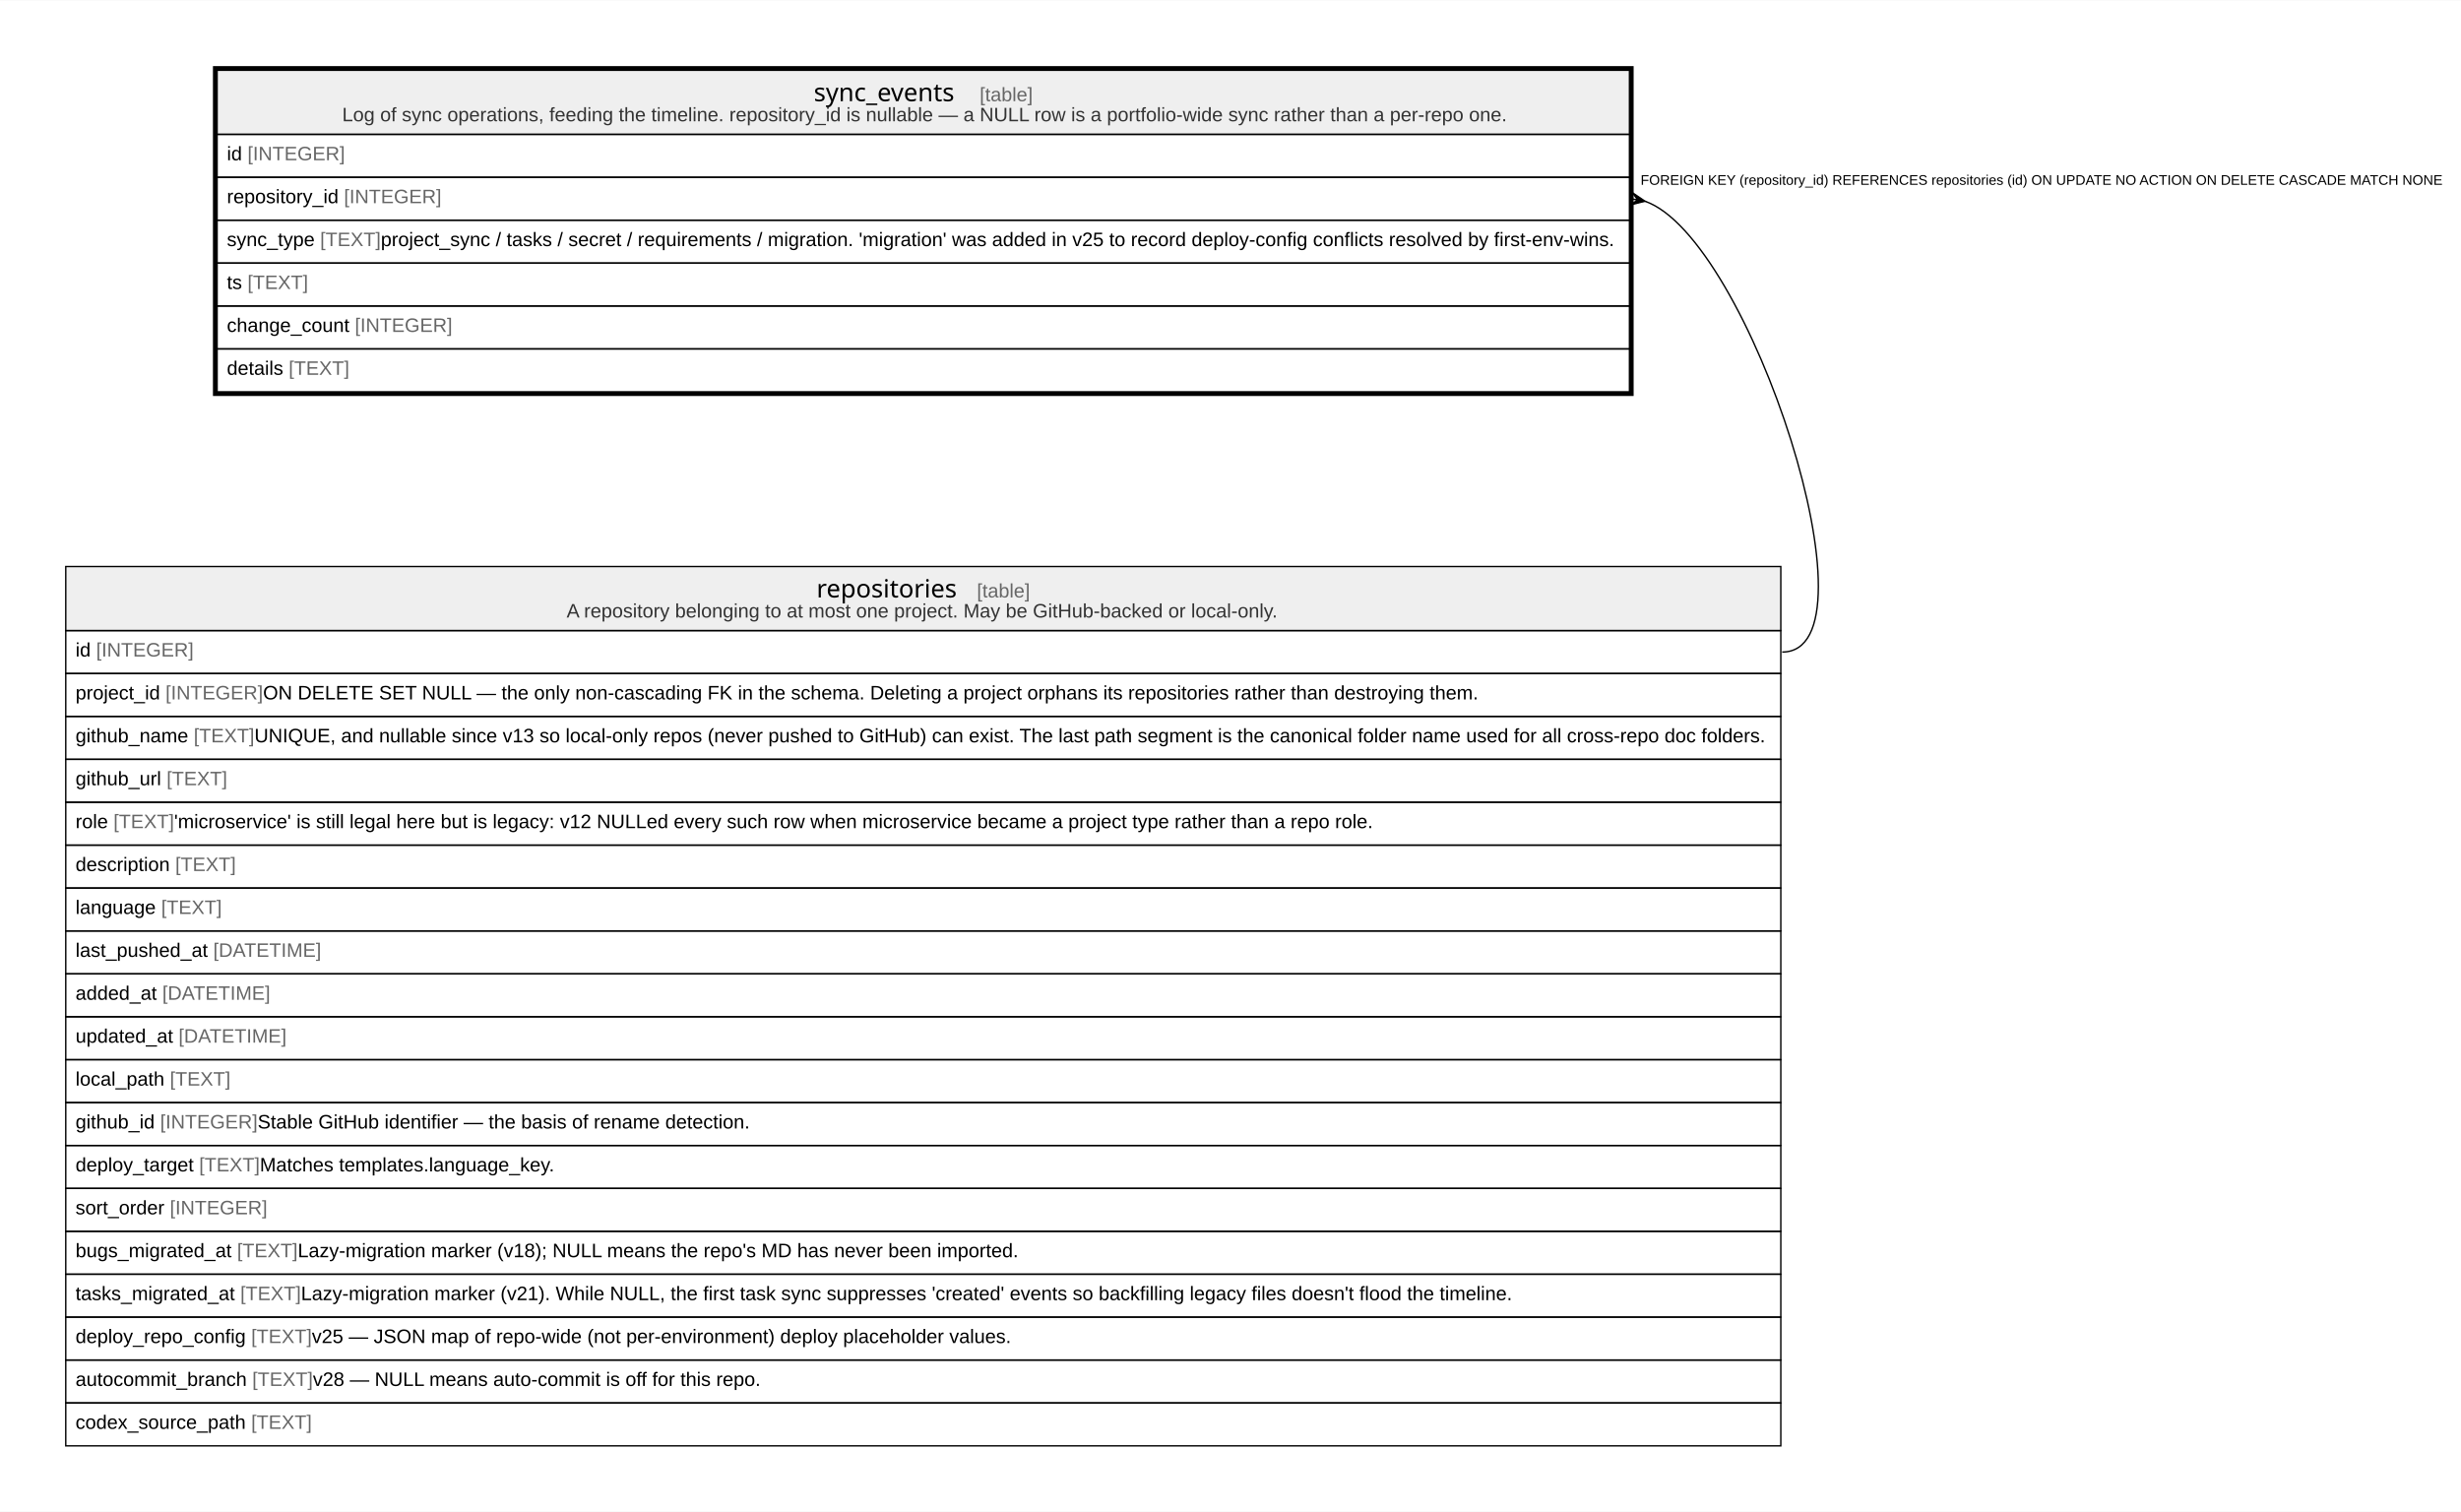
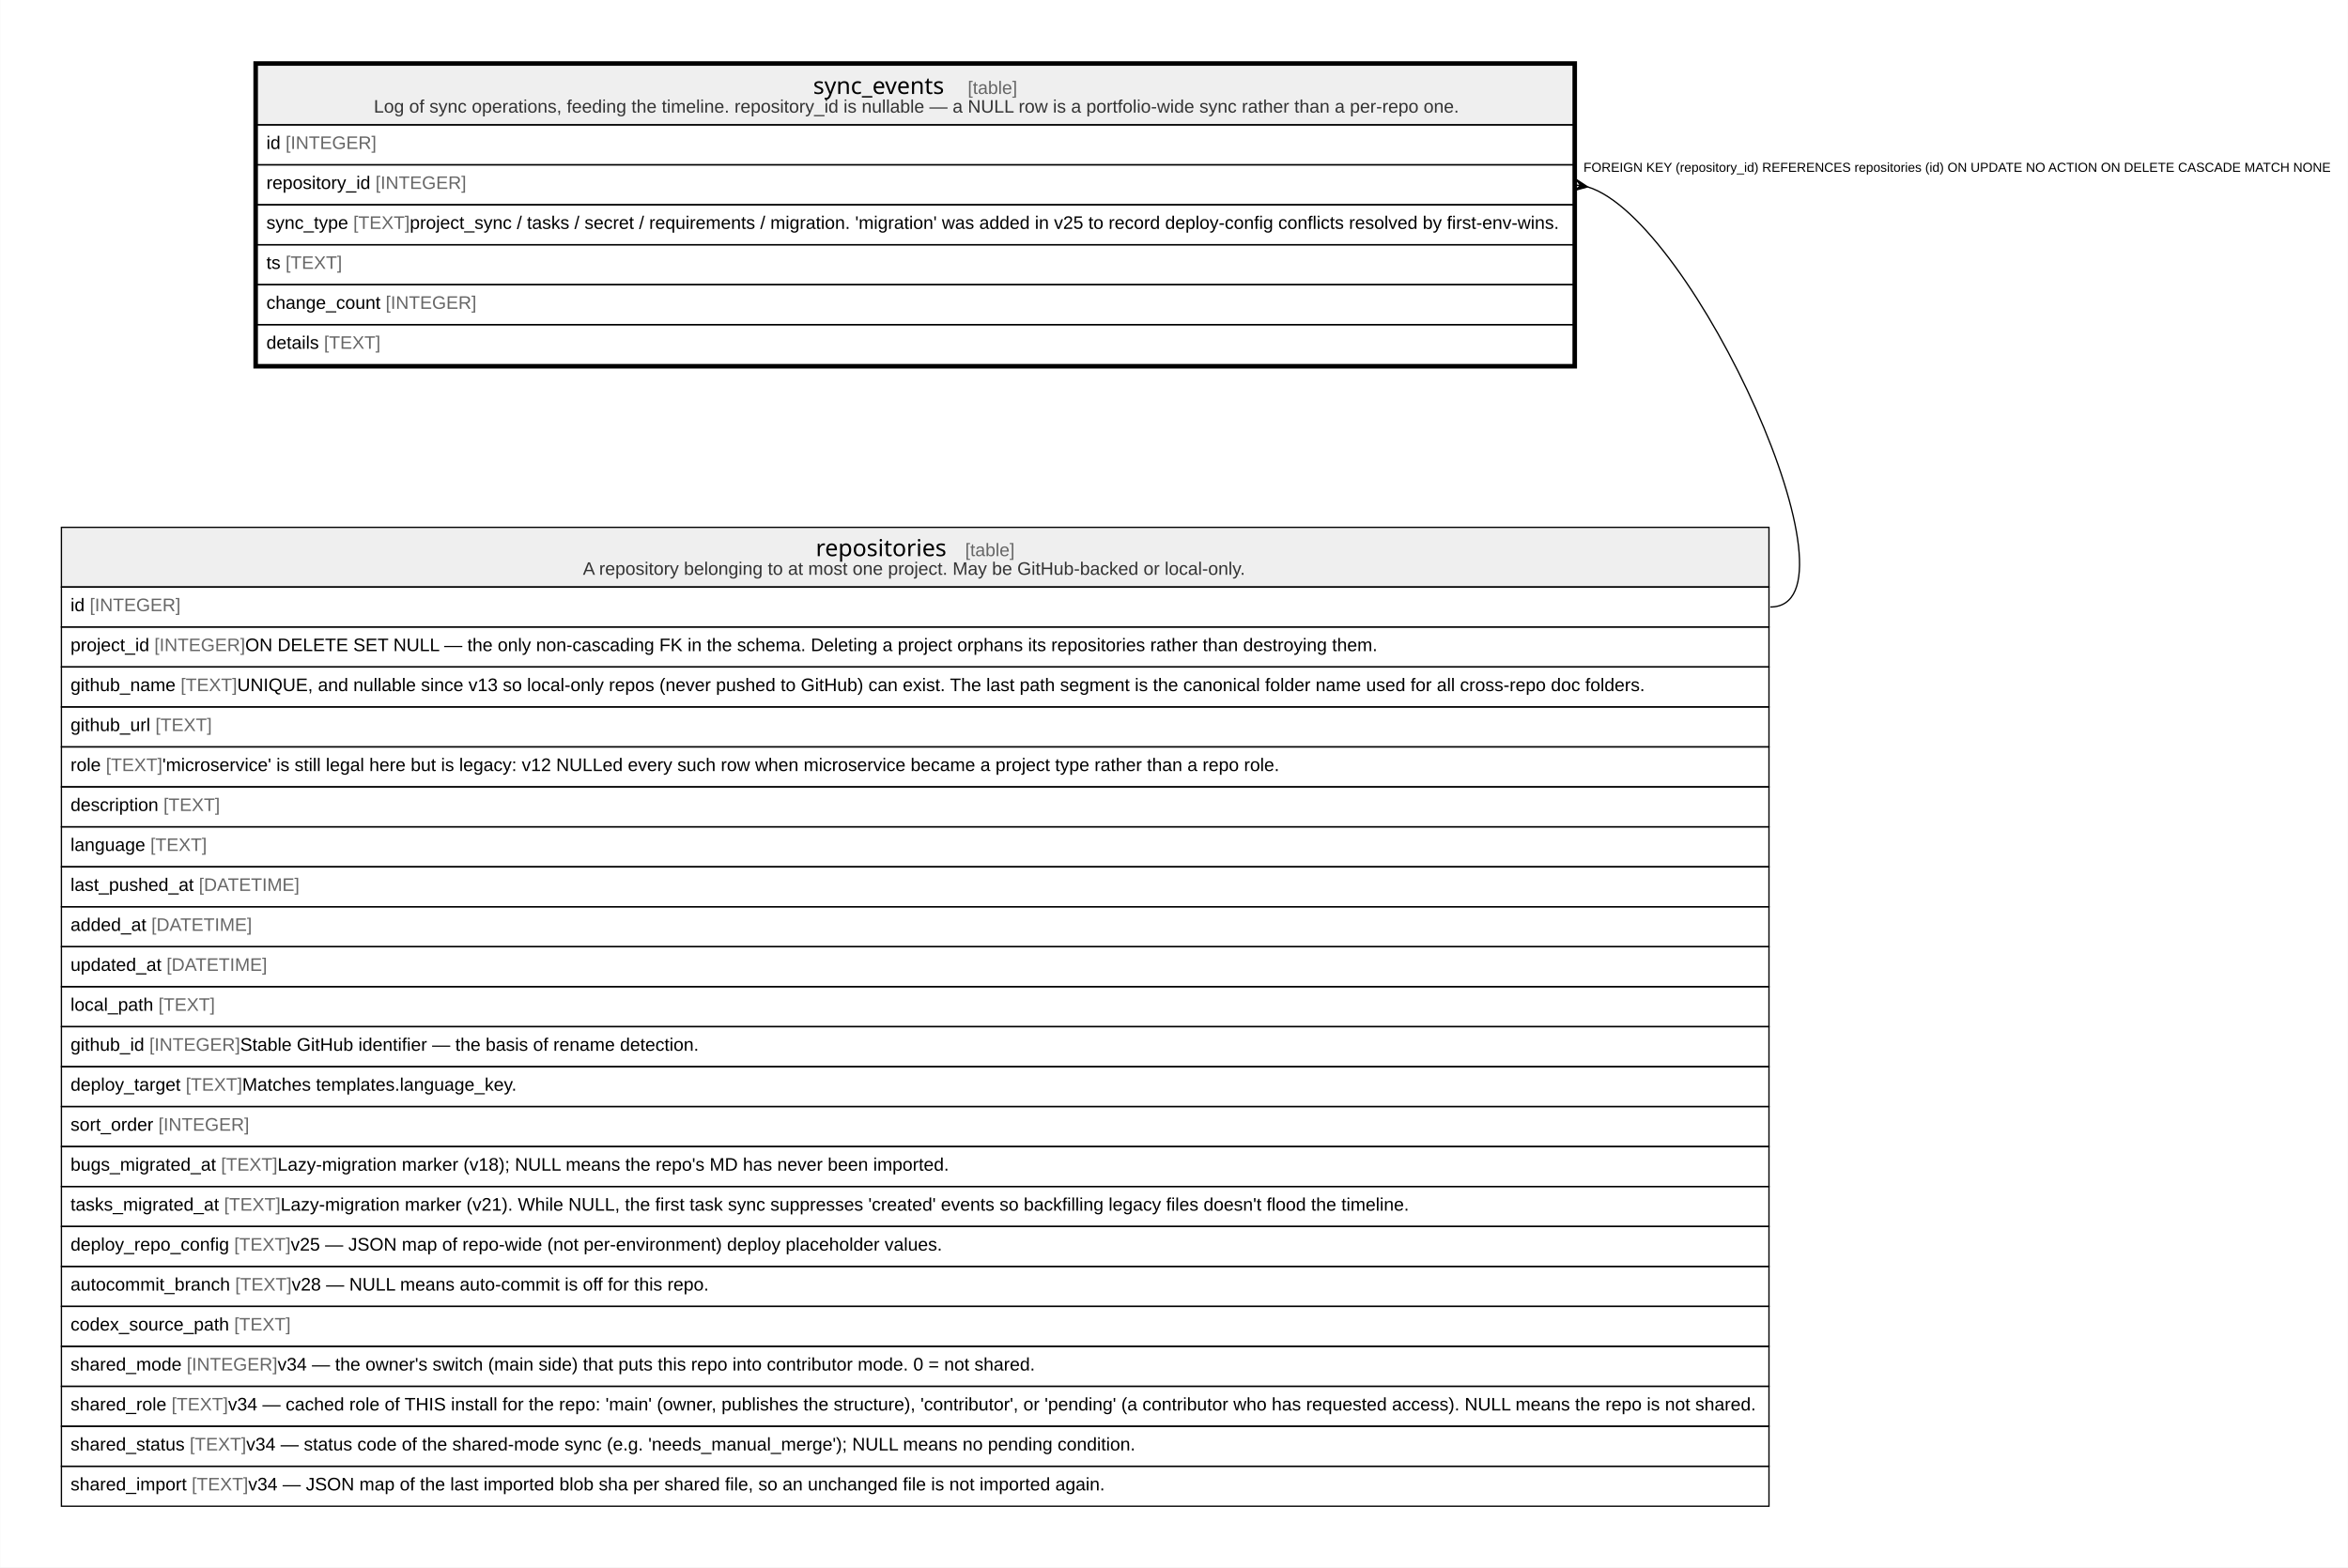
- <svg xmlns="http://www.w3.org/2000/svg" width="1766pt" height="1085pt" viewBox="0.00 0.00 1766.49 1084.80">
-   <g id="graph0" class="graph" transform="scale(1 1) rotate(0) translate(4 1080.8)">
-     <polygon fill="white" stroke="none" points="-4,4 -4,-1080.8 1762.49,-1080.8 1762.49,4 -4,4" />
+ <svg xmlns="http://www.w3.org/2000/svg" width="1809pt" height="1208pt" viewBox="0.00 0.00 1808.75 1208.00">
+   <g id="graph0" class="graph" transform="scale(1 1) rotate(0) translate(4 1204)">
+     <polygon fill="white" stroke="none" points="-4,4 -4,-1204 1804.75,-1204 1804.75,4 -4,4" />
    <g id="node1" class="node">
-       <polygon fill="#efefef" stroke="none" points="151.85,-984.6 151.85,-1030.6 1165.61,-1030.6 1165.61,-984.6 151.85,-984.6" />
-       <polygon fill="none" stroke="black" points="151.85,-984.6 151.85,-1030.6 1165.61,-1030.6 1165.61,-984.6 151.85,-984.6" />
-       <text text-anchor="start" x="580.12" y="-1008.4" font-family="Arial Bold" font-size="18.00">sync_events</text>
-       <text text-anchor="start" x="668.09" y="-1008.4" font-family="Arial" font-size="14.00">    </text>
-       <text text-anchor="start" x="699.21" y="-1008.4" font-family="Arial" font-size="14.00" fill="#666666">[table]</text>
-       <text text-anchor="start" x="241.62" y="-994" font-family="Arial" font-size="14.00" fill="#333333">Log of sync operations, feeding the timeline. repository_id is nullable — a NULL row is a portfolio-wide sync rather than a per-repo one.</text>
-       <polygon fill="none" stroke="black" points="151.85,-953.8 151.85,-984.6 1165.61,-984.6 1165.61,-953.8 151.85,-953.8" />
-       <text text-anchor="start" x="158.85" y="-966" font-family="Arial" font-size="14.00">id </text>
-       <text text-anchor="start" x="173.64" y="-966" font-family="Arial" font-size="14.00" fill="#666666">[INTEGER]</text>
-       <polygon fill="none" stroke="black" points="151.85,-923 151.85,-953.8 1165.61,-953.8 1165.61,-923 151.85,-923" />
-       <text text-anchor="start" x="158.85" y="-935.2" font-family="Arial" font-size="14.00">repository_id </text>
-       <text text-anchor="start" x="242.89" y="-935.2" font-family="Arial" font-size="14.00" fill="#666666">[INTEGER]</text>
-       <polygon fill="none" stroke="black" points="151.85,-892.2 151.85,-923 1165.61,-923 1165.61,-892.2 151.85,-892.2" />
-       <text text-anchor="start" x="158.85" y="-904.4" font-family="Arial" font-size="14.00">sync_type </text>
-       <text text-anchor="start" x="225.77" y="-904.4" font-family="Arial" font-size="14.00" fill="#666666">[TEXT]</text>
-       <text text-anchor="start" x="269.33" y="-904.4" font-family="Arial" font-size="14.00"> project_sync / tasks / secret / requirements / migration. 'migration' was added in v25 to record deploy-config conflicts resolved by first-env-wins.</text>
-       <polygon fill="none" stroke="black" points="151.85,-861.4 151.85,-892.2 1165.61,-892.2 1165.61,-861.4 151.85,-861.4" />
-       <text text-anchor="start" x="158.85" y="-873.6" font-family="Arial" font-size="14.00">ts </text>
-       <text text-anchor="start" x="173.63" y="-873.6" font-family="Arial" font-size="14.00" fill="#666666">[TEXT]</text>
-       <polygon fill="none" stroke="black" points="151.85,-830.6 151.85,-861.4 1165.61,-861.4 1165.61,-830.6 151.85,-830.6" />
-       <text text-anchor="start" x="158.85" y="-842.8" font-family="Arial" font-size="14.00">change_count </text>
-       <text text-anchor="start" x="250.7" y="-842.8" font-family="Arial" font-size="14.00" fill="#666666">[INTEGER]</text>
-       <polygon fill="none" stroke="black" points="151.85,-799.8 151.85,-830.6 1165.61,-830.6 1165.61,-799.8 151.85,-799.8" />
-       <text text-anchor="start" x="158.85" y="-812" font-family="Arial" font-size="14.00">details </text>
-       <text text-anchor="start" x="203.21" y="-812" font-family="Arial" font-size="14.00" fill="#666666">[TEXT]</text>
-       <polygon fill="none" stroke="black" stroke-width="3" points="150.35,-798.3 150.35,-1032.1 1167.11,-1032.1 1167.11,-798.3 150.35,-798.3" />
+       <polygon fill="#efefef" stroke="none" points="194.1,-1107.8 194.1,-1153.8 1207.87,-1153.8 1207.87,-1107.8 194.1,-1107.8" />
+       <polygon fill="none" stroke="black" points="194.1,-1107.8 194.1,-1153.8 1207.87,-1153.8 1207.87,-1107.8 194.1,-1107.8" />
+       <text text-anchor="start" x="622.37" y="-1131.6" font-family="Arial Bold" font-size="18.00">sync_events</text>
+       <text text-anchor="start" x="710.35" y="-1131.6" font-family="Arial" font-size="14.00">    </text>
+       <text text-anchor="start" x="741.46" y="-1131.6" font-family="Arial" font-size="14.00" fill="#666666">[table]</text>
+       <text text-anchor="start" x="283.87" y="-1117.2" font-family="Arial" font-size="14.00" fill="#333333">Log of sync operations, feeding the timeline. repository_id is nullable — a NULL row is a portfolio-wide sync rather than a per-repo one.</text>
+       <polygon fill="none" stroke="black" points="194.1,-1077 194.1,-1107.8 1207.87,-1107.8 1207.87,-1077 194.1,-1077" />
+       <text text-anchor="start" x="201.1" y="-1089.2" font-family="Arial" font-size="14.00">id </text>
+       <text text-anchor="start" x="215.89" y="-1089.2" font-family="Arial" font-size="14.00" fill="#666666">[INTEGER]</text>
+       <polygon fill="none" stroke="black" points="194.1,-1046.2 194.1,-1077 1207.87,-1077 1207.87,-1046.2 194.1,-1046.2" />
+       <text text-anchor="start" x="201.1" y="-1058.4" font-family="Arial" font-size="14.00">repository_id </text>
+       <text text-anchor="start" x="285.14" y="-1058.4" font-family="Arial" font-size="14.00" fill="#666666">[INTEGER]</text>
+       <polygon fill="none" stroke="black" points="194.1,-1015.4 194.1,-1046.2 1207.87,-1046.2 1207.87,-1015.4 194.1,-1015.4" />
+       <text text-anchor="start" x="201.1" y="-1027.6" font-family="Arial" font-size="14.00">sync_type </text>
+       <text text-anchor="start" x="268.03" y="-1027.6" font-family="Arial" font-size="14.00" fill="#666666">[TEXT]</text>
+       <text text-anchor="start" x="311.59" y="-1027.6" font-family="Arial" font-size="14.00"> project_sync / tasks / secret / requirements / migration. 'migration' was added in v25 to record deploy-config conflicts resolved by first-env-wins.</text>
+       <polygon fill="none" stroke="black" points="194.1,-984.6 194.1,-1015.4 1207.87,-1015.4 1207.87,-984.6 194.1,-984.6" />
+       <text text-anchor="start" x="201.1" y="-996.8" font-family="Arial" font-size="14.00">ts </text>
+       <text text-anchor="start" x="215.88" y="-996.8" font-family="Arial" font-size="14.00" fill="#666666">[TEXT]</text>
+       <polygon fill="none" stroke="black" points="194.1,-953.8 194.1,-984.6 1207.87,-984.6 1207.87,-953.8 194.1,-953.8" />
+       <text text-anchor="start" x="201.1" y="-966" font-family="Arial" font-size="14.00">change_count </text>
+       <text text-anchor="start" x="292.96" y="-966" font-family="Arial" font-size="14.00" fill="#666666">[INTEGER]</text>
+       <polygon fill="none" stroke="black" points="194.1,-923 194.1,-953.8 1207.87,-953.8 1207.87,-923 194.1,-923" />
+       <text text-anchor="start" x="201.1" y="-935.2" font-family="Arial" font-size="14.00">details </text>
+       <text text-anchor="start" x="245.46" y="-935.2" font-family="Arial" font-size="14.00" fill="#666666">[TEXT]</text>
+       <polygon fill="none" stroke="black" stroke-width="3" points="192.6,-921.5 192.6,-1155.3 1209.37,-1155.3 1209.37,-921.5 192.6,-921.5" />
    </g>
    <g id="node2" class="node">
-       <polygon fill="#efefef" stroke="none" points="43.2,-628.4 43.2,-674.4 1274.26,-674.4 1274.26,-628.4 43.2,-628.4" />
-       <polygon fill="none" stroke="black" points="43.2,-628.4 43.2,-674.4 1274.26,-674.4 1274.26,-628.4 43.2,-628.4" />
-       <text text-anchor="start" x="582.11" y="-652.2" font-family="Arial Bold" font-size="18.00">repositories</text>
-       <text text-anchor="start" x="666.09" y="-652.2" font-family="Arial" font-size="14.00">    </text>
-       <text text-anchor="start" x="697.21" y="-652.2" font-family="Arial" font-size="14.00" fill="#666666">[table]</text>
-       <text text-anchor="start" x="402.71" y="-637.8" font-family="Arial" font-size="14.00" fill="#333333">A repository belonging to at most one project. May be GitHub-backed or local-only.</text>
-       <polygon fill="none" stroke="black" points="43.2,-597.6 43.2,-628.4 1274.26,-628.4 1274.26,-597.6 43.2,-597.6" />
-       <text text-anchor="start" x="50.2" y="-609.8" font-family="Arial" font-size="14.00">id </text>
-       <text text-anchor="start" x="64.99" y="-609.8" font-family="Arial" font-size="14.00" fill="#666666">[INTEGER]</text>
-       <polygon fill="none" stroke="black" points="43.2,-566.8 43.2,-597.6 1274.26,-597.6 1274.26,-566.8 43.2,-566.8" />
-       <text text-anchor="start" x="50.2" y="-579" font-family="Arial" font-size="14.00">project_id </text>
-       <text text-anchor="start" x="114.79" y="-579" font-family="Arial" font-size="14.00" fill="#666666">[INTEGER]</text>
-       <text text-anchor="start" x="184.8" y="-579" font-family="Arial" font-size="14.00"> ON DELETE SET NULL — the only non-cascading FK in the schema. Deleting a project orphans its repositories rather than destroying them.</text>
-       <polygon fill="none" stroke="black" points="43.2,-536 43.2,-566.8 1274.26,-566.8 1274.26,-536 43.2,-536" />
-       <text text-anchor="start" x="50.2" y="-548.2" font-family="Arial" font-size="14.00">github_name </text>
-       <text text-anchor="start" x="135.04" y="-548.2" font-family="Arial" font-size="14.00" fill="#666666">[TEXT]</text>
-       <text text-anchor="start" x="178.6" y="-548.2" font-family="Arial" font-size="14.00"> UNIQUE, and nullable since v13 so local-only repos (never pushed to GitHub) can exist. The last path segment is the canonical folder name used for all cross-repo doc folders.</text>
-       <polygon fill="none" stroke="black" points="43.2,-505.2 43.2,-536 1274.26,-536 1274.26,-505.2 43.2,-505.2" />
-       <text text-anchor="start" x="50.2" y="-517.4" font-family="Arial" font-size="14.00">github_url </text>
-       <text text-anchor="start" x="115.58" y="-517.4" font-family="Arial" font-size="14.00" fill="#666666">[TEXT]</text>
-       <polygon fill="none" stroke="black" points="43.2,-474.4 43.2,-505.2 1274.26,-505.2 1274.26,-474.4 43.2,-474.4" />
-       <text text-anchor="start" x="50.2" y="-486.6" font-family="Arial" font-size="14.00">role </text>
-       <text text-anchor="start" x="77.43" y="-486.6" font-family="Arial" font-size="14.00" fill="#666666">[TEXT]</text>
-       <text text-anchor="start" x="120.99" y="-486.6" font-family="Arial" font-size="14.00"> 'microservice' is still legal here but is legacy: v12 NULLed every such row when microservice became a project type rather than a repo role.</text>
-       <polygon fill="none" stroke="black" points="43.2,-443.6 43.2,-474.4 1274.26,-474.4 1274.26,-443.6 43.2,-443.6" />
-       <text text-anchor="start" x="50.2" y="-455.8" font-family="Arial" font-size="14.00">description </text>
-       <text text-anchor="start" x="121.79" y="-455.8" font-family="Arial" font-size="14.00" fill="#666666">[TEXT]</text>
-       <polygon fill="none" stroke="black" points="43.2,-412.8 43.2,-443.6 1274.26,-443.6 1274.26,-412.8 43.2,-412.8" />
-       <text text-anchor="start" x="50.2" y="-425" font-family="Arial" font-size="14.00">language </text>
-       <text text-anchor="start" x="111.7" y="-425" font-family="Arial" font-size="14.00" fill="#666666">[TEXT]</text>
-       <polygon fill="none" stroke="black" points="43.2,-382 43.2,-412.8 1274.26,-412.8 1274.26,-382 43.2,-382" />
-       <text text-anchor="start" x="50.2" y="-394.2" font-family="Arial" font-size="14.00">last_pushed_at </text>
-       <text text-anchor="start" x="149.05" y="-394.2" font-family="Arial" font-size="14.00" fill="#666666">[DATETIME]</text>
-       <polygon fill="none" stroke="black" points="43.2,-351.2 43.2,-382 1274.26,-382 1274.26,-351.2 43.2,-351.2" />
-       <text text-anchor="start" x="50.2" y="-363.4" font-family="Arial" font-size="14.00">added_at </text>
-       <text text-anchor="start" x="112.48" y="-363.4" font-family="Arial" font-size="14.00" fill="#666666">[DATETIME]</text>
-       <polygon fill="none" stroke="black" points="43.2,-320.4 43.2,-351.2 1274.26,-351.2 1274.26,-320.4 43.2,-320.4" />
-       <text text-anchor="start" x="50.2" y="-332.6" font-family="Arial" font-size="14.00">updated_at </text>
-       <text text-anchor="start" x="124.16" y="-332.6" font-family="Arial" font-size="14.00" fill="#666666">[DATETIME]</text>
-       <polygon fill="none" stroke="black" points="43.2,-289.6 43.2,-320.4 1274.26,-320.4 1274.26,-289.6 43.2,-289.6" />
-       <text text-anchor="start" x="50.2" y="-301.8" font-family="Arial" font-size="14.00">local_path </text>
-       <text text-anchor="start" x="117.92" y="-301.8" font-family="Arial" font-size="14.00" fill="#666666">[TEXT]</text>
-       <polygon fill="none" stroke="black" points="43.2,-258.8 43.2,-289.6 1274.26,-289.6 1274.26,-258.8 43.2,-258.8" />
-       <text text-anchor="start" x="50.2" y="-271" font-family="Arial" font-size="14.00">github_id </text>
-       <text text-anchor="start" x="110.92" y="-271" font-family="Arial" font-size="14.00" fill="#666666">[INTEGER]</text>
-       <text text-anchor="start" x="180.92" y="-271" font-family="Arial" font-size="14.00"> Stable GitHub identifier — the basis of rename detection.</text>
-       <polygon fill="none" stroke="black" points="43.2,-228 43.2,-258.8 1274.26,-258.8 1274.26,-228 43.2,-228" />
-       <text text-anchor="start" x="50.2" y="-240.2" font-family="Arial" font-size="14.00">deploy_target </text>
-       <text text-anchor="start" x="138.93" y="-240.2" font-family="Arial" font-size="14.00" fill="#666666">[TEXT]</text>
-       <text text-anchor="start" x="182.49" y="-240.2" font-family="Arial" font-size="14.00"> Matches templates.language_key.</text>
-       <polygon fill="none" stroke="black" points="43.2,-197.2 43.2,-228 1274.26,-228 1274.26,-197.2 43.2,-197.2" />
-       <text text-anchor="start" x="50.2" y="-209.4" font-family="Arial" font-size="14.00">sort_order </text>
-       <text text-anchor="start" x="117.9" y="-209.4" font-family="Arial" font-size="14.00" fill="#666666">[INTEGER]</text>
-       <polygon fill="none" stroke="black" points="43.2,-166.4 43.2,-197.2 1274.26,-197.2 1274.26,-166.4 43.2,-166.4" />
-       <text text-anchor="start" x="50.2" y="-178.6" font-family="Arial" font-size="14.00">bugs_migrated_at </text>
-       <text text-anchor="start" x="166.16" y="-178.6" font-family="Arial" font-size="14.00" fill="#666666">[TEXT]</text>
-       <text text-anchor="start" x="209.72" y="-178.6" font-family="Arial" font-size="14.00"> Lazy-migration marker (v18); NULL means the repo's MD has never been imported.</text>
-       <polygon fill="none" stroke="black" points="43.2,-135.6 43.2,-166.4 1274.26,-166.4 1274.26,-135.6 43.2,-135.6" />
-       <text text-anchor="start" x="50.2" y="-147.8" font-family="Arial" font-size="14.00">tasks_migrated_at </text>
-       <text text-anchor="start" x="168.48" y="-147.8" font-family="Arial" font-size="14.00" fill="#666666">[TEXT]</text>
-       <text text-anchor="start" x="212.04" y="-147.8" font-family="Arial" font-size="14.00"> Lazy-migration marker (v21). While NULL, the first task sync suppresses 'created' events so backfilling legacy files doesn't flood the timeline.</text>
-       <polygon fill="none" stroke="black" points="43.2,-104.8 43.2,-135.6 1274.26,-135.6 1274.26,-104.8 43.2,-104.8" />
-       <text text-anchor="start" x="50.2" y="-117" font-family="Arial" font-size="14.00">deploy_repo_config </text>
-       <text text-anchor="start" x="176.3" y="-117" font-family="Arial" font-size="14.00" fill="#666666">[TEXT]</text>
-       <text text-anchor="start" x="219.85" y="-117" font-family="Arial" font-size="14.00"> v25 — JSON map of repo-wide (not per-environment) deploy placeholder values.</text>
-       <polygon fill="none" stroke="black" points="43.2,-74 43.2,-104.8 1274.26,-104.8 1274.26,-74 43.2,-74" />
-       <text text-anchor="start" x="50.2" y="-86.2" font-family="Arial" font-size="14.00">autocommit_branch </text>
-       <text text-anchor="start" x="177.04" y="-86.2" font-family="Arial" font-size="14.00" fill="#666666">[TEXT]</text>
-       <text text-anchor="start" x="220.6" y="-86.2" font-family="Arial" font-size="14.00"> v28 — NULL means auto-commit is off for this repo.</text>
-       <polygon fill="none" stroke="black" points="43.2,-43.2 43.2,-74 1274.26,-74 1274.26,-43.2 43.2,-43.2" />
-       <text text-anchor="start" x="50.2" y="-55.4" font-family="Arial" font-size="14.00">codex_source_path </text>
-       <text text-anchor="start" x="176.29" y="-55.4" font-family="Arial" font-size="14.00" fill="#666666">[TEXT]</text>
+       <polygon fill="#efefef" stroke="none" points="43.2,-751.6 43.2,-797.6 1358.77,-797.6 1358.77,-751.6 43.2,-751.6" />
+       <polygon fill="none" stroke="black" points="43.2,-751.6 43.2,-797.6 1358.77,-797.6 1358.77,-751.6 43.2,-751.6" />
+       <text text-anchor="start" x="624.37" y="-775.4" font-family="Arial Bold" font-size="18.00">repositories</text>
+       <text text-anchor="start" x="708.35" y="-775.4" font-family="Arial" font-size="14.00">    </text>
+       <text text-anchor="start" x="739.46" y="-775.4" font-family="Arial" font-size="14.00" fill="#666666">[table]</text>
+       <text text-anchor="start" x="444.97" y="-761" font-family="Arial" font-size="14.00" fill="#333333">A repository belonging to at most one project. May be GitHub-backed or local-only.</text>
+       <polygon fill="none" stroke="black" points="43.2,-720.8 43.2,-751.6 1358.77,-751.6 1358.77,-720.8 43.2,-720.8" />
+       <text text-anchor="start" x="50.2" y="-733" font-family="Arial" font-size="14.00">id </text>
+       <text text-anchor="start" x="64.99" y="-733" font-family="Arial" font-size="14.00" fill="#666666">[INTEGER]</text>
+       <polygon fill="none" stroke="black" points="43.2,-690 43.2,-720.8 1358.77,-720.8 1358.77,-690 43.2,-690" />
+       <text text-anchor="start" x="50.2" y="-702.2" font-family="Arial" font-size="14.00">project_id </text>
+       <text text-anchor="start" x="114.79" y="-702.2" font-family="Arial" font-size="14.00" fill="#666666">[INTEGER]</text>
+       <text text-anchor="start" x="184.8" y="-702.2" font-family="Arial" font-size="14.00"> ON DELETE SET NULL — the only non-cascading FK in the schema. Deleting a project orphans its repositories rather than destroying them.</text>
+       <polygon fill="none" stroke="black" points="43.2,-659.2 43.2,-690 1358.77,-690 1358.77,-659.2 43.2,-659.2" />
+       <text text-anchor="start" x="50.2" y="-671.4" font-family="Arial" font-size="14.00">github_name </text>
+       <text text-anchor="start" x="135.04" y="-671.4" font-family="Arial" font-size="14.00" fill="#666666">[TEXT]</text>
+       <text text-anchor="start" x="178.6" y="-671.4" font-family="Arial" font-size="14.00"> UNIQUE, and nullable since v13 so local-only repos (never pushed to GitHub) can exist. The last path segment is the canonical folder name used for all cross-repo doc folders.</text>
+       <polygon fill="none" stroke="black" points="43.2,-628.4 43.2,-659.2 1358.77,-659.2 1358.77,-628.4 43.2,-628.4" />
+       <text text-anchor="start" x="50.2" y="-640.6" font-family="Arial" font-size="14.00">github_url </text>
+       <text text-anchor="start" x="115.58" y="-640.6" font-family="Arial" font-size="14.00" fill="#666666">[TEXT]</text>
+       <polygon fill="none" stroke="black" points="43.2,-597.6 43.2,-628.4 1358.77,-628.4 1358.77,-597.6 43.2,-597.6" />
+       <text text-anchor="start" x="50.2" y="-609.8" font-family="Arial" font-size="14.00">role </text>
+       <text text-anchor="start" x="77.43" y="-609.8" font-family="Arial" font-size="14.00" fill="#666666">[TEXT]</text>
+       <text text-anchor="start" x="120.99" y="-609.8" font-family="Arial" font-size="14.00"> 'microservice' is still legal here but is legacy: v12 NULLed every such row when microservice became a project type rather than a repo role.</text>
+       <polygon fill="none" stroke="black" points="43.2,-566.8 43.2,-597.6 1358.77,-597.6 1358.77,-566.8 43.2,-566.8" />
+       <text text-anchor="start" x="50.2" y="-579" font-family="Arial" font-size="14.00">description </text>
+       <text text-anchor="start" x="121.79" y="-579" font-family="Arial" font-size="14.00" fill="#666666">[TEXT]</text>
+       <polygon fill="none" stroke="black" points="43.2,-536 43.2,-566.8 1358.77,-566.8 1358.77,-536 43.2,-536" />
+       <text text-anchor="start" x="50.2" y="-548.2" font-family="Arial" font-size="14.00">language </text>
+       <text text-anchor="start" x="111.7" y="-548.2" font-family="Arial" font-size="14.00" fill="#666666">[TEXT]</text>
+       <polygon fill="none" stroke="black" points="43.2,-505.2 43.2,-536 1358.77,-536 1358.77,-505.2 43.2,-505.2" />
+       <text text-anchor="start" x="50.2" y="-517.4" font-family="Arial" font-size="14.00">last_pushed_at </text>
+       <text text-anchor="start" x="149.05" y="-517.4" font-family="Arial" font-size="14.00" fill="#666666">[DATETIME]</text>
+       <polygon fill="none" stroke="black" points="43.2,-474.4 43.2,-505.2 1358.77,-505.2 1358.77,-474.4 43.2,-474.4" />
+       <text text-anchor="start" x="50.2" y="-486.6" font-family="Arial" font-size="14.00">added_at </text>
+       <text text-anchor="start" x="112.48" y="-486.6" font-family="Arial" font-size="14.00" fill="#666666">[DATETIME]</text>
+       <polygon fill="none" stroke="black" points="43.2,-443.6 43.2,-474.4 1358.77,-474.4 1358.77,-443.6 43.2,-443.6" />
+       <text text-anchor="start" x="50.2" y="-455.8" font-family="Arial" font-size="14.00">updated_at </text>
+       <text text-anchor="start" x="124.16" y="-455.8" font-family="Arial" font-size="14.00" fill="#666666">[DATETIME]</text>
+       <polygon fill="none" stroke="black" points="43.2,-412.8 43.2,-443.6 1358.77,-443.6 1358.77,-412.8 43.2,-412.8" />
+       <text text-anchor="start" x="50.2" y="-425" font-family="Arial" font-size="14.00">local_path </text>
+       <text text-anchor="start" x="117.92" y="-425" font-family="Arial" font-size="14.00" fill="#666666">[TEXT]</text>
+       <polygon fill="none" stroke="black" points="43.2,-382 43.2,-412.8 1358.77,-412.8 1358.77,-382 43.2,-382" />
+       <text text-anchor="start" x="50.2" y="-394.2" font-family="Arial" font-size="14.00">github_id </text>
+       <text text-anchor="start" x="110.92" y="-394.2" font-family="Arial" font-size="14.00" fill="#666666">[INTEGER]</text>
+       <text text-anchor="start" x="180.92" y="-394.2" font-family="Arial" font-size="14.00"> Stable GitHub identifier — the basis of rename detection.</text>
+       <polygon fill="none" stroke="black" points="43.2,-351.2 43.2,-382 1358.77,-382 1358.77,-351.2 43.2,-351.2" />
+       <text text-anchor="start" x="50.2" y="-363.4" font-family="Arial" font-size="14.00">deploy_target </text>
+       <text text-anchor="start" x="138.93" y="-363.4" font-family="Arial" font-size="14.00" fill="#666666">[TEXT]</text>
+       <text text-anchor="start" x="182.49" y="-363.4" font-family="Arial" font-size="14.00"> Matches templates.language_key.</text>
+       <polygon fill="none" stroke="black" points="43.2,-320.4 43.2,-351.2 1358.77,-351.2 1358.77,-320.4 43.2,-320.4" />
+       <text text-anchor="start" x="50.2" y="-332.6" font-family="Arial" font-size="14.00">sort_order </text>
+       <text text-anchor="start" x="117.9" y="-332.6" font-family="Arial" font-size="14.00" fill="#666666">[INTEGER]</text>
+       <polygon fill="none" stroke="black" points="43.2,-289.6 43.2,-320.4 1358.77,-320.4 1358.77,-289.6 43.2,-289.6" />
+       <text text-anchor="start" x="50.2" y="-301.8" font-family="Arial" font-size="14.00">bugs_migrated_at </text>
+       <text text-anchor="start" x="166.16" y="-301.8" font-family="Arial" font-size="14.00" fill="#666666">[TEXT]</text>
+       <text text-anchor="start" x="209.72" y="-301.8" font-family="Arial" font-size="14.00"> Lazy-migration marker (v18); NULL means the repo's MD has never been imported.</text>
+       <polygon fill="none" stroke="black" points="43.2,-258.8 43.2,-289.6 1358.77,-289.6 1358.77,-258.8 43.2,-258.8" />
+       <text text-anchor="start" x="50.2" y="-271" font-family="Arial" font-size="14.00">tasks_migrated_at </text>
+       <text text-anchor="start" x="168.48" y="-271" font-family="Arial" font-size="14.00" fill="#666666">[TEXT]</text>
+       <text text-anchor="start" x="212.04" y="-271" font-family="Arial" font-size="14.00"> Lazy-migration marker (v21). While NULL, the first task sync suppresses 'created' events so backfilling legacy files doesn't flood the timeline.</text>
+       <polygon fill="none" stroke="black" points="43.2,-228 43.2,-258.8 1358.77,-258.8 1358.77,-228 43.2,-228" />
+       <text text-anchor="start" x="50.2" y="-240.2" font-family="Arial" font-size="14.00">deploy_repo_config </text>
+       <text text-anchor="start" x="176.3" y="-240.2" font-family="Arial" font-size="14.00" fill="#666666">[TEXT]</text>
+       <text text-anchor="start" x="219.85" y="-240.2" font-family="Arial" font-size="14.00"> v25 — JSON map of repo-wide (not per-environment) deploy placeholder values.</text>
+       <polygon fill="none" stroke="black" points="43.2,-197.2 43.2,-228 1358.77,-228 1358.77,-197.2 43.2,-197.2" />
+       <text text-anchor="start" x="50.2" y="-209.4" font-family="Arial" font-size="14.00">autocommit_branch </text>
+       <text text-anchor="start" x="177.04" y="-209.4" font-family="Arial" font-size="14.00" fill="#666666">[TEXT]</text>
+       <text text-anchor="start" x="220.6" y="-209.4" font-family="Arial" font-size="14.00"> v28 — NULL means auto-commit is off for this repo.</text>
+       <polygon fill="none" stroke="black" points="43.2,-166.4 43.2,-197.2 1358.77,-197.2 1358.77,-166.4 43.2,-166.4" />
+       <text text-anchor="start" x="50.2" y="-178.6" font-family="Arial" font-size="14.00">codex_source_path </text>
+       <text text-anchor="start" x="176.29" y="-178.6" font-family="Arial" font-size="14.00" fill="#666666">[TEXT]</text>
+       <polygon fill="none" stroke="black" points="43.2,-135.6 43.2,-166.4 1358.77,-166.4 1358.77,-135.6 43.2,-135.6" />
+       <text text-anchor="start" x="50.2" y="-147.8" font-family="Arial" font-size="14.00">shared_mode </text>
+       <text text-anchor="start" x="139.7" y="-147.8" font-family="Arial" font-size="14.00" fill="#666666">[INTEGER]</text>
+       <text text-anchor="start" x="209.71" y="-147.8" font-family="Arial" font-size="14.00"> v34 — the owner's switch (main side) that puts this repo into contributor mode. 0 = not shared.</text>
+       <polygon fill="none" stroke="black" points="43.2,-104.8 43.2,-135.6 1358.77,-135.6 1358.77,-104.8 43.2,-104.8" />
+       <text text-anchor="start" x="50.2" y="-117" font-family="Arial" font-size="14.00">shared_role </text>
+       <text text-anchor="start" x="128.03" y="-117" font-family="Arial" font-size="14.00" fill="#666666">[TEXT]</text>
+       <text text-anchor="start" x="171.59" y="-117" font-family="Arial" font-size="14.00"> v34 — cached role of THIS install for the repo: 'main' (owner, publishes the structure), 'contributor', or 'pending' (a contributor who has requested access). NULL means the repo is not shared.</text>
+       <polygon fill="none" stroke="black" points="43.2,-74 43.2,-104.8 1358.77,-104.8 1358.77,-74 43.2,-74" />
+       <text text-anchor="start" x="50.2" y="-86.2" font-family="Arial" font-size="14.00">shared_status </text>
+       <text text-anchor="start" x="142.03" y="-86.2" font-family="Arial" font-size="14.00" fill="#666666">[TEXT]</text>
+       <text text-anchor="start" x="185.59" y="-86.2" font-family="Arial" font-size="14.00"> v34 — status code of the shared-mode sync (e.g. 'needs_manual_merge'); NULL means no pending condition.</text>
+       <polygon fill="none" stroke="black" points="43.2,-43.2 43.2,-74 1358.77,-74 1358.77,-43.2 43.2,-43.2" />
+       <text text-anchor="start" x="50.2" y="-55.4" font-family="Arial" font-size="14.00">shared_import </text>
+       <text text-anchor="start" x="143.58" y="-55.4" font-family="Arial" font-size="14.00" fill="#666666">[TEXT]</text>
+       <text text-anchor="start" x="187.14" y="-55.4" font-family="Arial" font-size="14.00"> v34 — JSON map of the last imported blob sha per shared file, so an unchanged file is not imported again.</text>
    </g>
    <g id="edge1" class="edge">
-       <path fill="none" stroke="black" d="M1176.6,-936.65C1251.84,-911.04 1348.22,-613 1275.26,-613" />
-       <polygon fill="black" stroke="black" points="1176.79,-936.62 1166.17,-933.91 1171.54,-937.54 1167.27,-938.28 1167.27,-938.28 1167.27,-938.28 1171.54,-937.54 1167.72,-942.77 1176.79,-936.62" />
-       <text text-anchor="start" x="1173.61" y="-948.4" font-family="Arial" font-size="10.00">FOREIGN KEY (repository_id) REFERENCES repositories (id) ON UPDATE NO ACTION ON DELETE CASCADE MATCH NONE</text>
+       <path fill="none" stroke="black" d="M1219.01,-1060C1300.57,-1035.45 1436.21,-736.2 1359.77,-736.2" />
+       <polygon fill="black" stroke="black" points="1219.07,-1059.99 1208.5,-1057.1 1213.81,-1060.82 1209.53,-1061.5 1209.53,-1061.5 1209.53,-1061.5 1213.81,-1060.82 1209.9,-1065.99 1219.07,-1059.99" />
+       <text text-anchor="start" x="1215.87" y="-1071.6" font-family="Arial" font-size="10.00">FOREIGN KEY (repository_id) REFERENCES repositories (id) ON UPDATE NO ACTION ON DELETE CASCADE MATCH NONE</text>
    </g>
  </g>
</svg>
